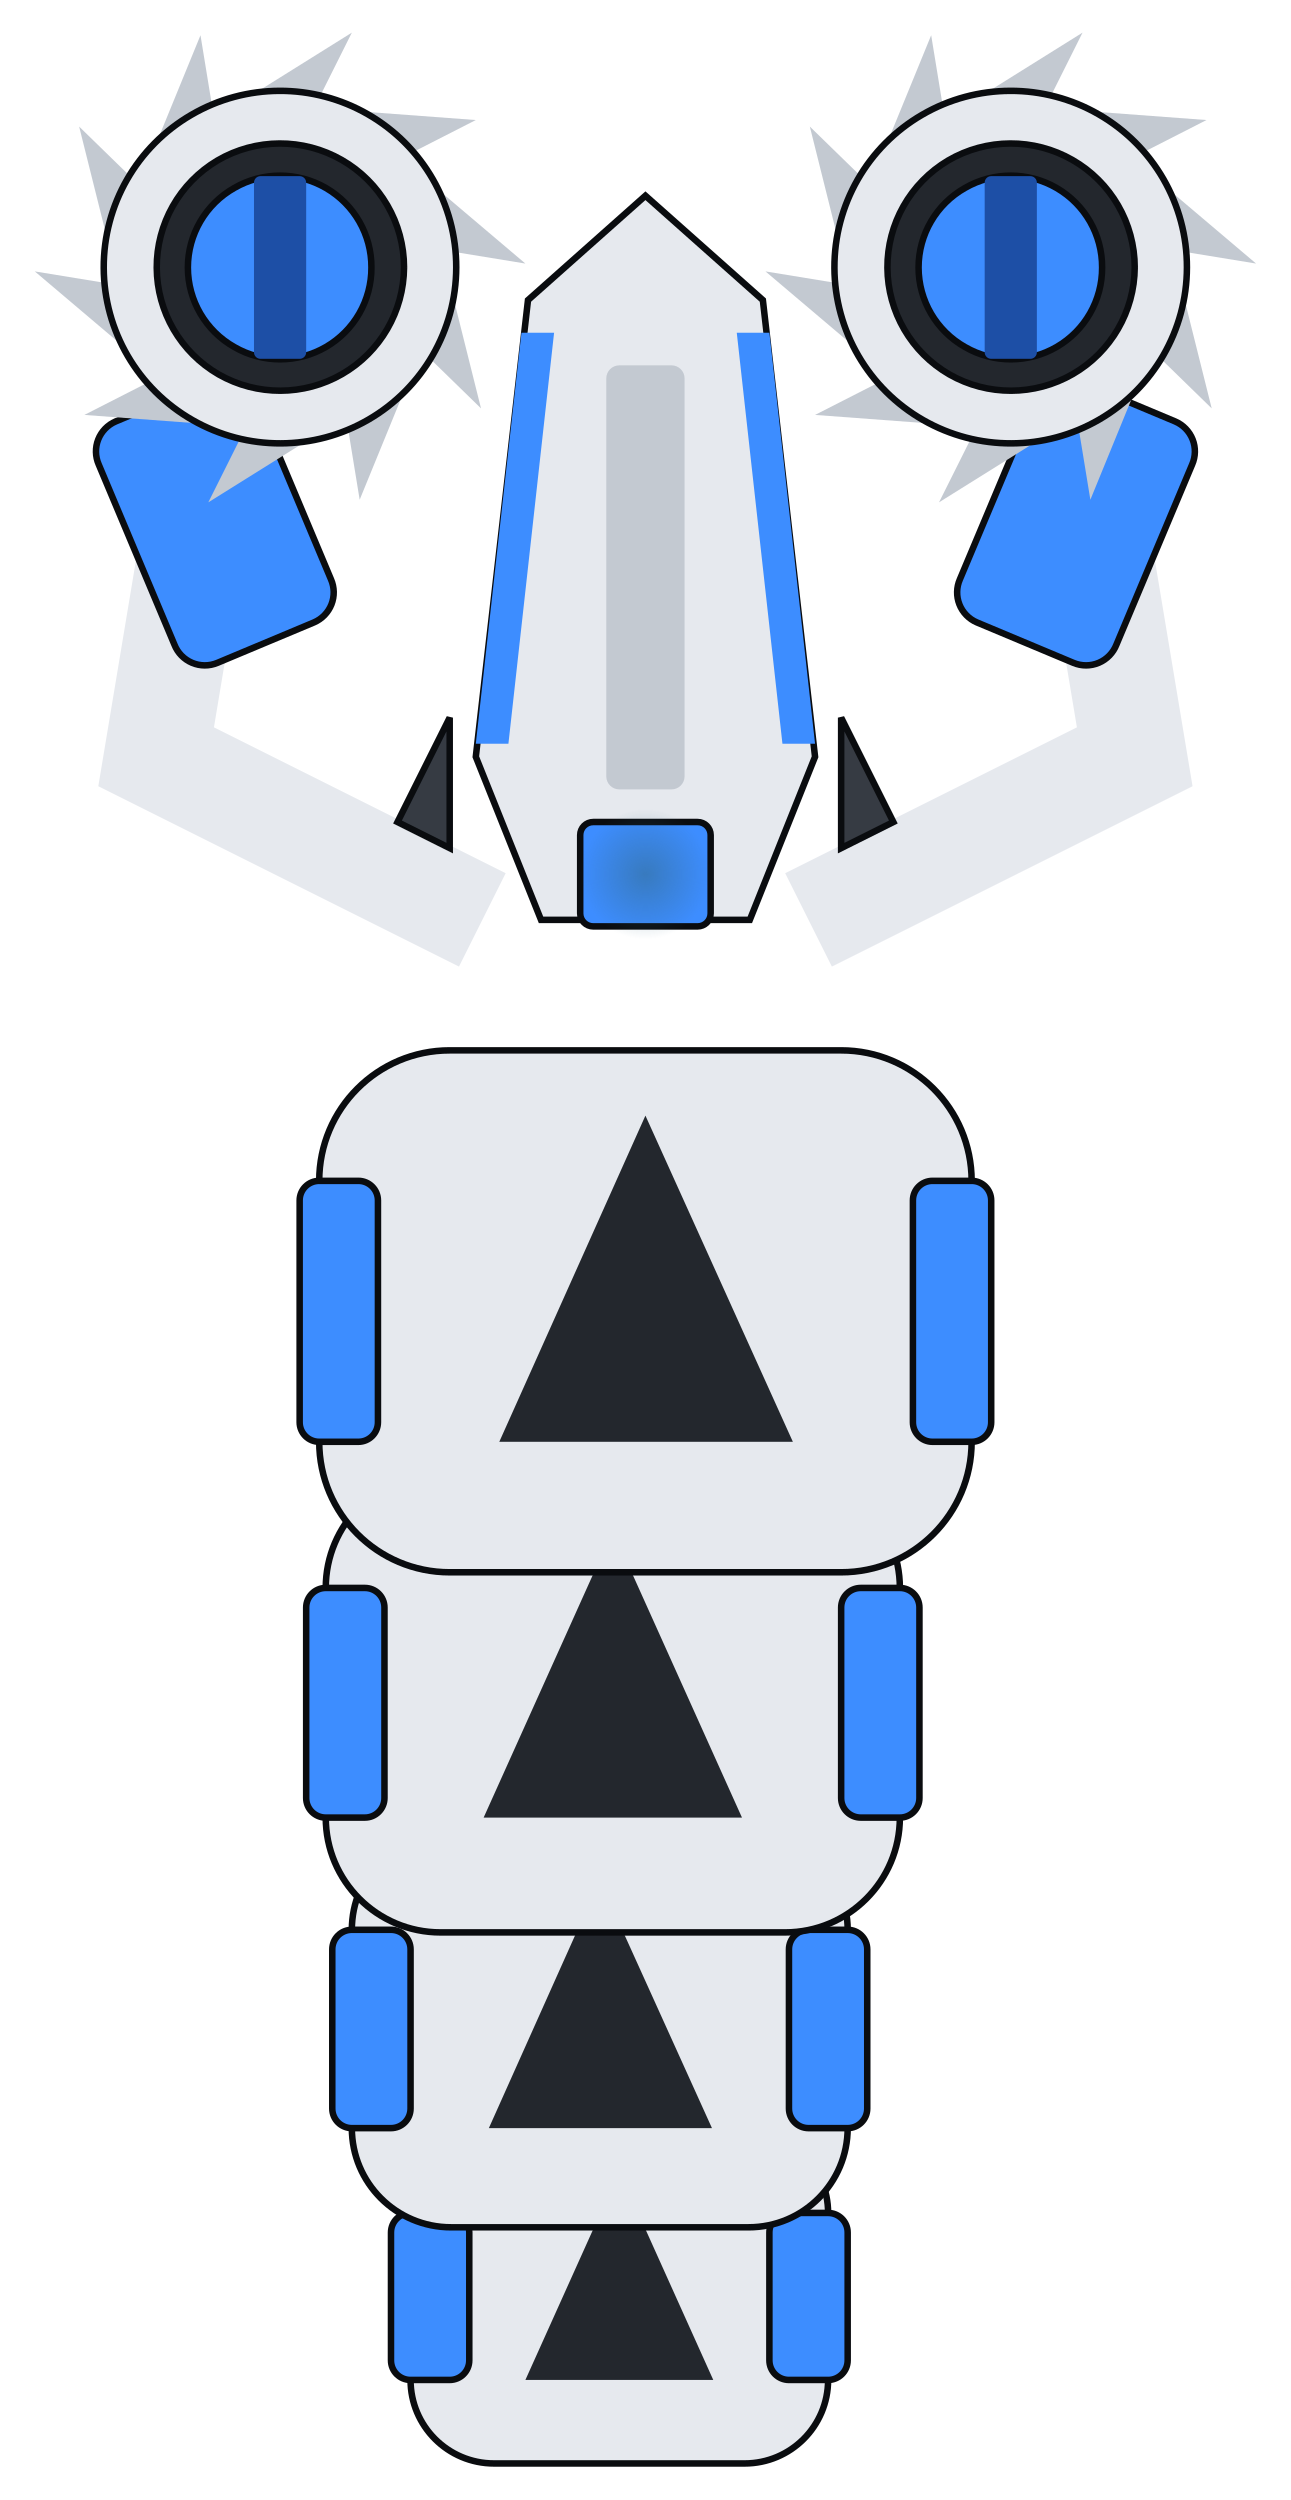
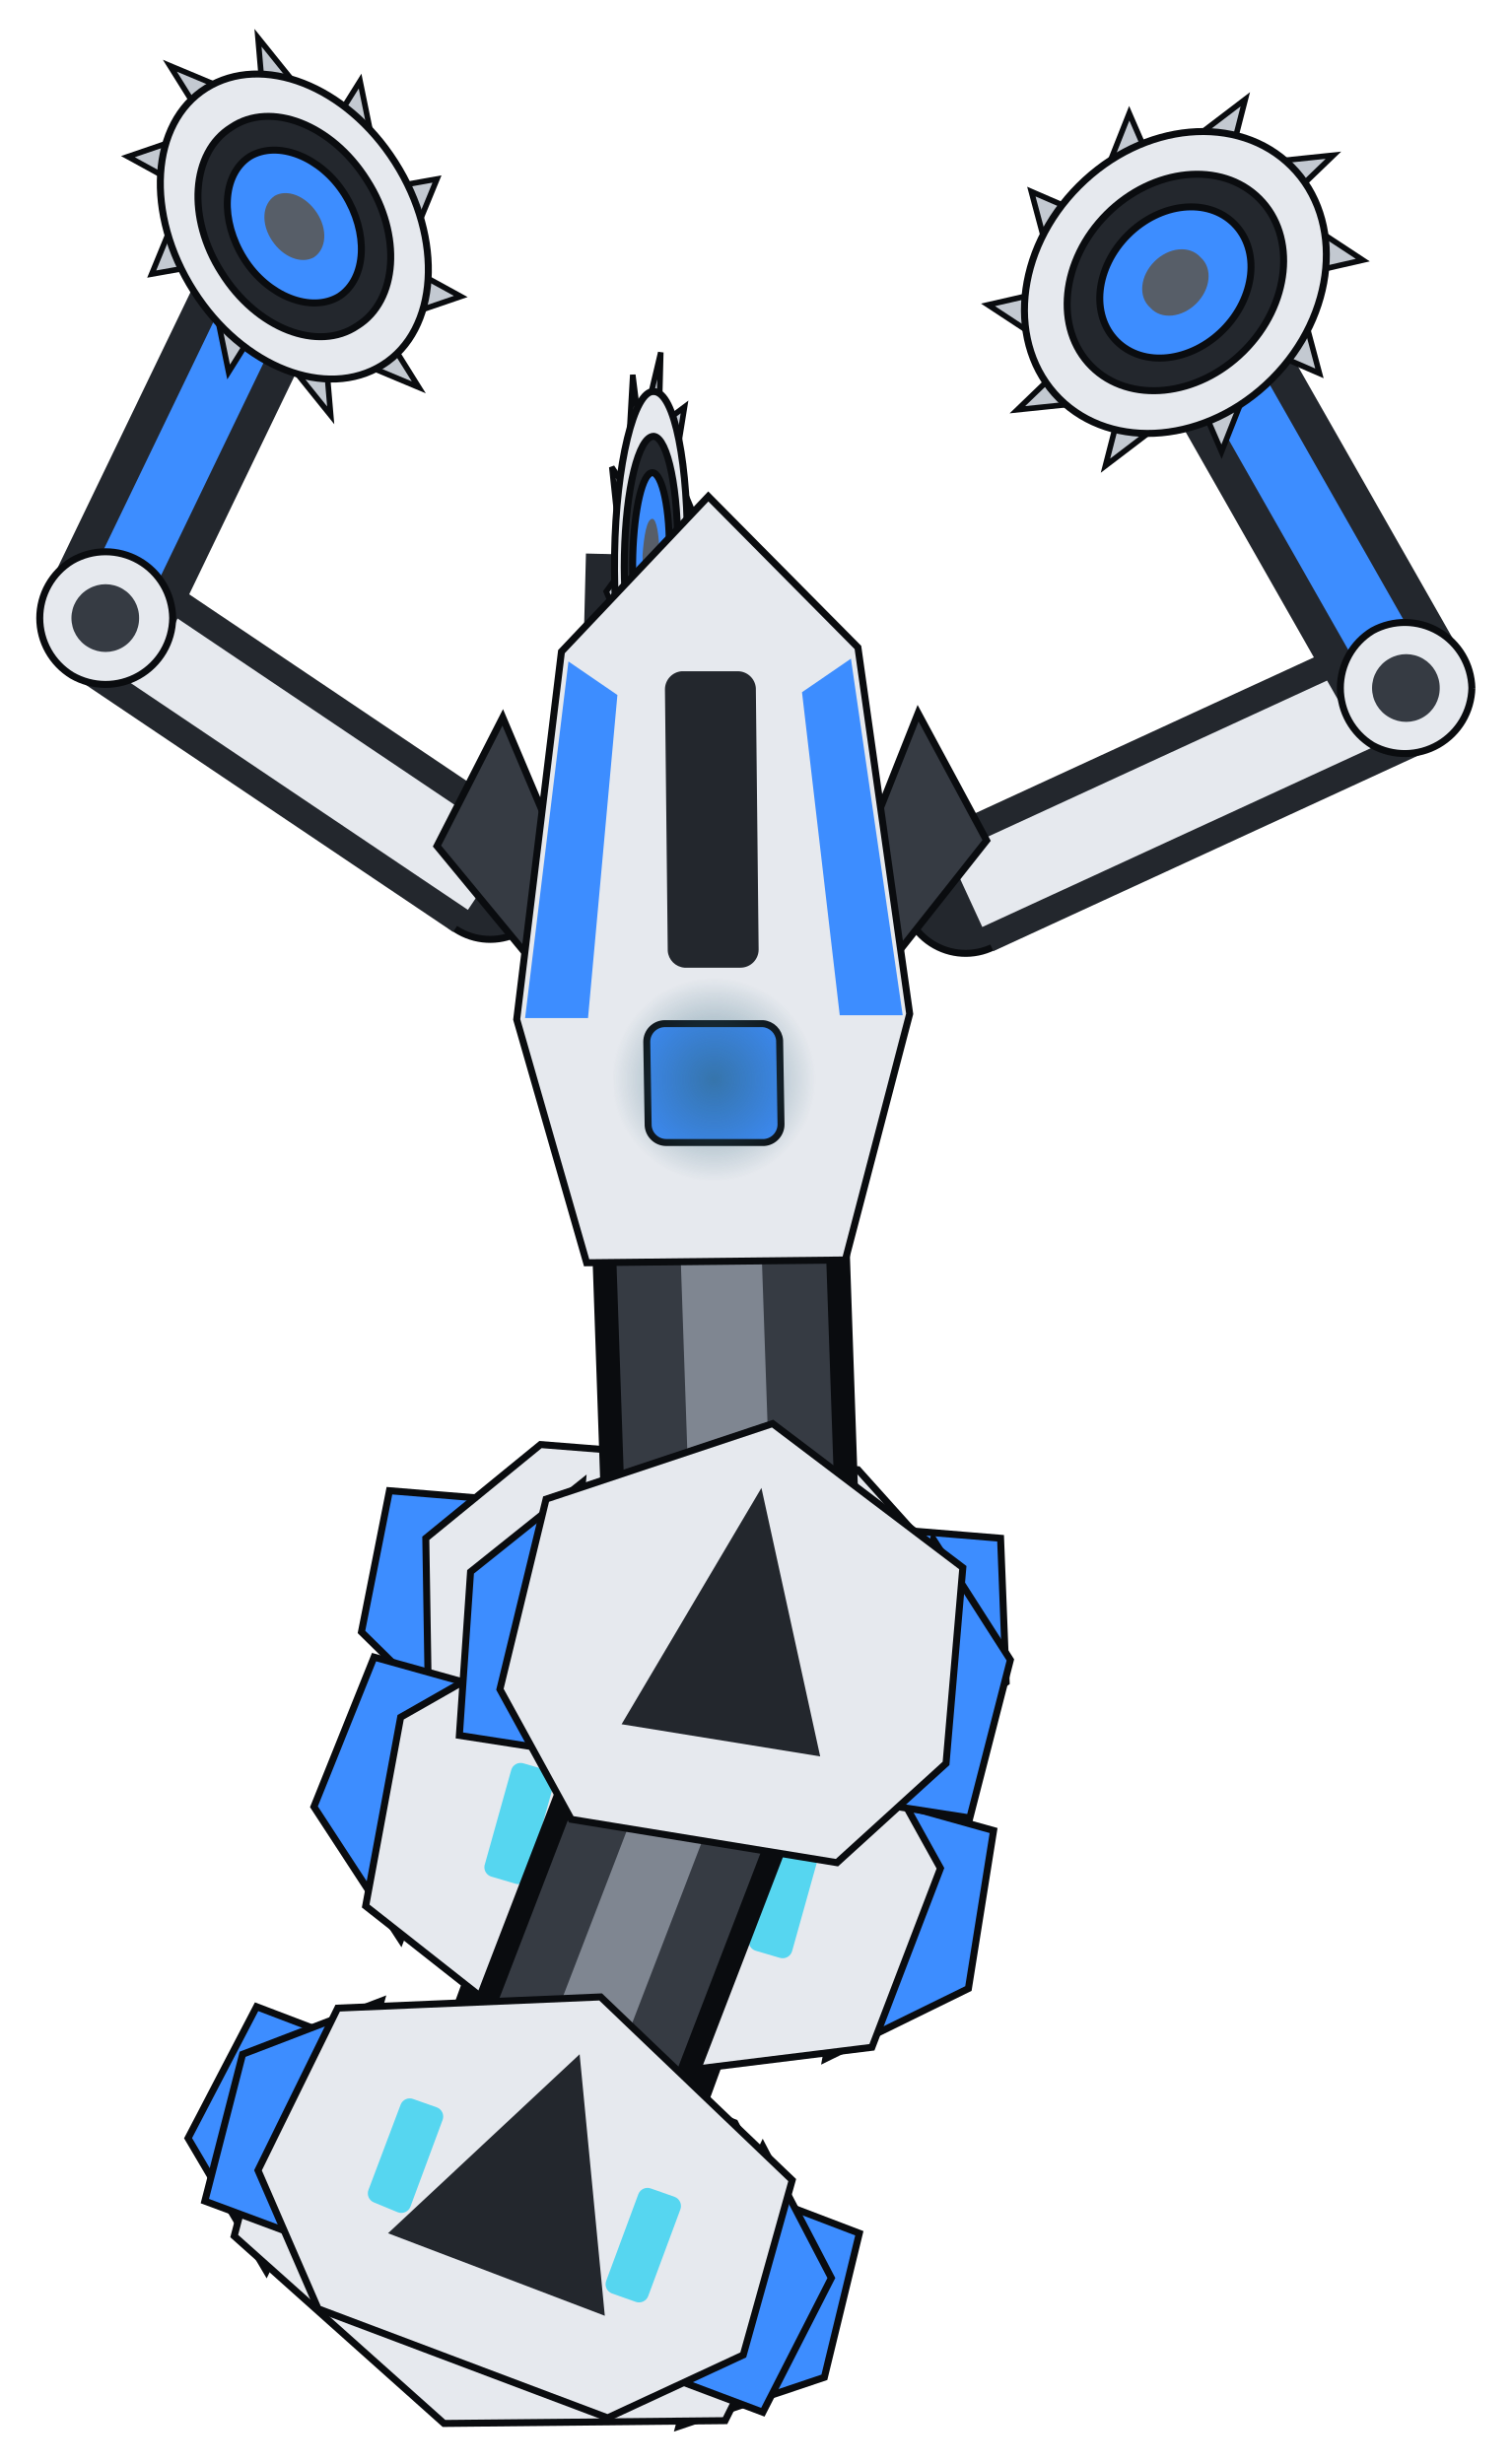
- <svg xmlns="http://www.w3.org/2000/svg" viewBox="-4.93 -7.8 9.86 19.16" width="158" height="306">
+ <svg xmlns="http://www.w3.org/2000/svg" viewBox="-4.95 -9.77 10.8 17.62" width="173" height="282">
  <defs>
-     <radialGradient id="g1" gradientUnits="userSpaceOnUse" cx="0" cy="-1.1" r="0.5" fx="0" fy="-1.1" fr="0">
+     <radialGradient id="g1" gradientUnits="userSpaceOnUse" cx="0.15" cy="-2.05" r="0.73" fx="0.15" fy="-2.05" fr="0">
      <stop offset="0" stop-color="#32677e" />
      <stop offset="1" stop-color="#32677e" stop-opacity="0" />
    </radialGradient>
  </defs>
-   <path d="M-1.16 8.52L0.76 8.52A0.64 0.64 0 0 1 1.4 9.16L1.4 10.44A0.64 0.64 0 0 1 0.76 11.08L-1.16 11.08A0.64 0.64 0 0 1 -1.8 10.44L-1.8 9.16A0.64 0.64 0 0 1 -1.16 8.52Z" fill="#e6e9ee" />
-   <path d="M-1.16 8.52L0.76 8.52A0.64 0.64 0 0 1 1.4 9.16L1.4 10.44A0.64 0.64 0 0 1 0.76 11.08L-1.16 11.08A0.64 0.64 0 0 1 -1.8 10.44L-1.8 9.16A0.64 0.64 0 0 1 -1.16 8.52Z" fill="none" stroke="#0a0c0f" stroke-width="0.05" />
-   <path d="M-1.8 9.16L-1.5 9.16A0.15 0.15 0 0 1 -1.35 9.31L-1.35 10.29A0.15 0.15 0 0 1 -1.5 10.44L-1.8 10.44A0.15 0.15 0 0 1 -1.95 10.29L-1.95 9.31A0.15 0.15 0 0 1 -1.8 9.16Z" fill="#3d8dff" />
-   <path d="M-1.8 9.16L-1.5 9.16A0.15 0.15 0 0 1 -1.35 9.31L-1.35 10.29A0.15 0.15 0 0 1 -1.5 10.44L-1.8 10.44A0.15 0.15 0 0 1 -1.95 10.29L-1.95 9.31A0.15 0.15 0 0 1 -1.8 9.16Z" fill="none" stroke="#0a0c0f" stroke-width="0.05" />
-   <path d="M1.1 9.16L1.4 9.16A0.15 0.15 0 0 1 1.55 9.31L1.55 10.29A0.15 0.15 0 0 1 1.4 10.44L1.1 10.44A0.15 0.15 0 0 1 0.95 10.29L0.95 9.31A0.15 0.15 0 0 1 1.1 9.16Z" fill="#3d8dff" />
-   <path d="M1.1 9.16L1.4 9.16A0.15 0.15 0 0 1 1.55 9.31L1.55 10.29A0.15 0.15 0 0 1 1.4 10.44L1.1 10.44A0.15 0.15 0 0 1 0.95 10.29L0.95 9.31A0.15 0.15 0 0 1 1.1 9.16Z" fill="none" stroke="#0a0c0f" stroke-width="0.05" />
-   <path d="M-0.2 8.84L0.52 10.44L-0.92 10.44Z" fill="#23272d" />
-   <path d="M-1.49 6.23L0.79 6.23A0.76 0.76 0 0 1 1.55 6.99L1.55 8.51A0.76 0.76 0 0 1 0.79 9.27L-1.49 9.27A0.76 0.76 0 0 1 -2.25 8.51L-2.25 6.99A0.76 0.76 0 0 1 -1.49 6.23Z" fill="#e6e9ee" />
-   <path d="M-1.49 6.23L0.79 6.23A0.76 0.76 0 0 1 1.55 6.99L1.55 8.51A0.76 0.76 0 0 1 0.79 9.27L-1.49 9.27A0.76 0.76 0 0 1 -2.25 8.51L-2.25 6.99A0.76 0.76 0 0 1 -1.49 6.23Z" fill="none" stroke="#0a0c0f" stroke-width="0.05" />
-   <path d="M-2.25 6.99L-1.95 6.99A0.15 0.15 0 0 1 -1.8 7.14L-1.8 8.36A0.15 0.15 0 0 1 -1.95 8.51L-2.25 8.51A0.15 0.15 0 0 1 -2.4 8.36L-2.4 7.14A0.15 0.15 0 0 1 -2.25 6.99Z" fill="#3d8dff" />
-   <path d="M-2.25 6.99L-1.95 6.99A0.15 0.15 0 0 1 -1.8 7.14L-1.8 8.36A0.15 0.15 0 0 1 -1.95 8.51L-2.25 8.51A0.15 0.15 0 0 1 -2.4 8.36L-2.4 7.14A0.15 0.15 0 0 1 -2.25 6.99Z" fill="none" stroke="#0a0c0f" stroke-width="0.05" />
-   <path d="M1.25 6.99L1.55 6.99A0.15 0.15 0 0 1 1.7 7.14L1.7 8.36A0.15 0.15 0 0 1 1.55 8.51L1.25 8.51A0.15 0.15 0 0 1 1.1 8.36L1.1 7.14A0.15 0.15 0 0 1 1.25 6.99Z" fill="#3d8dff" />
-   <path d="M1.25 6.99L1.55 6.99A0.15 0.15 0 0 1 1.7 7.14L1.7 8.36A0.15 0.15 0 0 1 1.55 8.51L1.25 8.51A0.15 0.15 0 0 1 1.1 8.36L1.1 7.14A0.15 0.15 0 0 1 1.25 6.99Z" fill="none" stroke="#0a0c0f" stroke-width="0.05" />
-   <path d="M-0.35 6.61L0.51 8.51L-1.2 8.51Z" fill="#23272d" />
-   <path d="M-1.57 3.49L1.07 3.49A0.88 0.88 0 0 1 1.95 4.37L1.95 6.13A0.88 0.88 0 0 1 1.07 7.01L-1.57 7.01A0.88 0.88 0 0 1 -2.45 6.13L-2.45 4.37A0.88 0.88 0 0 1 -1.57 3.49Z" fill="#e6e9ee" />
-   <path d="M-1.57 3.49L1.07 3.49A0.88 0.88 0 0 1 1.95 4.37L1.95 6.13A0.88 0.88 0 0 1 1.07 7.01L-1.57 7.01A0.88 0.88 0 0 1 -2.45 6.13L-2.45 4.37A0.88 0.88 0 0 1 -1.57 3.49Z" fill="none" stroke="#0a0c0f" stroke-width="0.05" />
-   <path d="M-2.45 4.37L-2.15 4.37A0.15 0.15 0 0 1 -2 4.52L-2 5.98A0.15 0.15 0 0 1 -2.15 6.13L-2.45 6.13A0.15 0.15 0 0 1 -2.6 5.98L-2.6 4.52A0.15 0.15 0 0 1 -2.45 4.37Z" fill="#3d8dff" />
-   <path d="M-2.45 4.37L-2.15 4.37A0.15 0.15 0 0 1 -2 4.52L-2 5.98A0.15 0.15 0 0 1 -2.15 6.13L-2.45 6.13A0.15 0.15 0 0 1 -2.6 5.98L-2.6 4.52A0.15 0.15 0 0 1 -2.45 4.37Z" fill="none" stroke="#0a0c0f" stroke-width="0.05" />
-   <path d="M1.65 4.37L1.95 4.37A0.15 0.15 0 0 1 2.1 4.52L2.1 5.98A0.15 0.15 0 0 1 1.95 6.13L1.65 6.13A0.15 0.15 0 0 1 1.5 5.98L1.5 4.52A0.15 0.15 0 0 1 1.65 4.37Z" fill="#3d8dff" />
-   <path d="M1.65 4.37L1.95 4.37A0.15 0.15 0 0 1 2.1 4.52L2.1 5.98A0.15 0.15 0 0 1 1.95 6.13L1.65 6.13A0.15 0.15 0 0 1 1.5 5.98L1.5 4.52A0.15 0.15 0 0 1 1.65 4.37Z" fill="none" stroke="#0a0c0f" stroke-width="0.05" />
-   <path d="M-0.25 3.93L0.74 6.13L-1.24 6.13Z" fill="#23272d" />
-   <path d="M-1.5 0.25L1.5 0.25A1 1 0 0 1 2.5 1.25L2.5 3.25A1 1 0 0 1 1.5 4.25L-1.5 4.25A1 1 0 0 1 -2.5 3.25L-2.5 1.25A1 1 0 0 1 -1.5 0.25Z" fill="#e6e9ee" />
-   <path d="M-1.5 0.25L1.5 0.25A1 1 0 0 1 2.5 1.25L2.5 3.25A1 1 0 0 1 1.5 4.25L-1.5 4.25A1 1 0 0 1 -2.5 3.25L-2.5 1.25A1 1 0 0 1 -1.5 0.25Z" fill="none" stroke="#0a0c0f" stroke-width="0.05" />
-   <path d="M-2.5 1.25L-2.2 1.25A0.15 0.15 0 0 1 -2.05 1.4L-2.05 3.1A0.15 0.15 0 0 1 -2.2 3.25L-2.5 3.25A0.15 0.15 0 0 1 -2.65 3.1L-2.65 1.4A0.15 0.15 0 0 1 -2.5 1.25Z" fill="#3d8dff" />
-   <path d="M-2.5 1.25L-2.2 1.25A0.15 0.15 0 0 1 -2.05 1.4L-2.05 3.1A0.15 0.15 0 0 1 -2.2 3.25L-2.5 3.25A0.15 0.15 0 0 1 -2.65 3.1L-2.65 1.4A0.15 0.15 0 0 1 -2.5 1.25Z" fill="none" stroke="#0a0c0f" stroke-width="0.05" />
-   <path d="M2.2 1.25L2.5 1.25A0.15 0.15 0 0 1 2.65 1.4L2.65 3.1A0.15 0.15 0 0 1 2.5 3.25L2.2 3.25A0.15 0.15 0 0 1 2.05 3.1L2.05 1.4A0.15 0.15 0 0 1 2.2 1.25Z" fill="#3d8dff" />
-   <path d="M2.2 1.25L2.5 1.25A0.15 0.15 0 0 1 2.65 1.4L2.65 3.1A0.15 0.15 0 0 1 2.5 3.25L2.2 3.25A0.15 0.15 0 0 1 2.05 3.1L2.05 1.4A0.15 0.15 0 0 1 2.2 1.25Z" fill="none" stroke="#0a0c0f" stroke-width="0.05" />
-   <path d="M0 0.75L1.13 3.25L-1.12 3.25Z" fill="#23272d" />
-   <path d="M-1.25 -0.75L-3.75 -2L-3.5 -3.5" fill="none" stroke="#e6e9ee" stroke-width="0.8" />
-   <path d="M-4.06 -4.57L-3.32 -4.88A0.25 0.25 0 0 1 -2.99 -4.74L-2.41 -3.36A0.25 0.25 0 0 1 -2.54 -3.03L-3.28 -2.72A0.25 0.25 0 0 1 -3.61 -2.86L-4.19 -4.24A0.25 0.25 0 0 1 -4.06 -4.57Z" fill="#3d8dff" />
-   <path d="M-4.06 -4.57L-3.32 -4.88A0.25 0.25 0 0 1 -2.99 -4.74L-2.41 -3.36A0.25 0.25 0 0 1 -2.54 -3.03L-3.28 -2.72A0.25 0.25 0 0 1 -3.61 -2.86L-4.19 -4.24A0.25 0.25 0 0 1 -4.06 -4.57Z" fill="none" stroke="#0a0c0f" stroke-width="0.05" />
-   <path d="M-3.05 -7.05L-2.5 -7.05L-2.25 -7.55Z" fill="#c3c9d1" />
-   <path d="M-2.24 -6.95L-1.79 -6.63L-1.3 -6.88Z" fill="#c3c9d1" />
-   <path d="M-1.64 -6.39L-1.47 -5.87L-0.92 -5.78Z" fill="#c3c9d1" />
-   <path d="M-1.49 -5.59L-1.66 -5.06L-1.26 -4.67Z" fill="#c3c9d1" />
-   <path d="M-1.83 -4.85L-2.28 -4.52L-2.19 -3.97Z" fill="#c3c9d1" />
-   <path d="M-2.55 -4.45L-3.1 -4.45L-3.35 -3.95Z" fill="#c3c9d1" />
-   <path d="M-3.36 -4.55L-3.81 -4.87L-4.3 -4.62Z" fill="#c3c9d1" />
-   <path d="M-3.96 -5.11L-4.13 -5.63L-4.68 -5.72Z" fill="#c3c9d1" />
-   <path d="M-4.11 -5.91L-3.94 -6.44L-4.34 -6.83Z" fill="#c3c9d1" />
-   <path d="M-3.77 -6.65L-3.32 -6.98L-3.41 -7.53Z" fill="#c3c9d1" />
-   <path d="M-1.45 -5.75A1.35 1.35 0 0 1 -3.47 -4.58A1.35 1.35 0 0 1 -3.48 -6.92A1.35 1.35 0 0 1 -1.45 -5.75" fill="#e6e9ee" />
-   <path d="M-1.45 -5.75A1.35 1.35 0 0 1 -3.47 -4.58A1.35 1.35 0 0 1 -3.48 -6.92A1.35 1.35 0 0 1 -1.45 -5.75" fill="none" stroke="#0a0c0f" stroke-width="0.05" />
-   <path d="M-1.85 -5.75A0.95 0.95 0 0 1 -3.27 -4.93A0.95 0.95 0 0 1 -3.28 -6.57A0.95 0.95 0 0 1 -1.85 -5.75" fill="#23272d" />
-   <path d="M-1.85 -5.75A0.95 0.95 0 0 1 -3.27 -4.93A0.95 0.95 0 0 1 -3.28 -6.57A0.95 0.95 0 0 1 -1.85 -5.75" fill="none" stroke="#0a0c0f" stroke-width="0.05" />
-   <path d="M-2.1 -5.75A0.7 0.7 0 0 1 -3.15 -5.14A0.7 0.7 0 0 1 -3.15 -6.36A0.7 0.7 0 0 1 -2.1 -5.75" fill="#3d8dff" />
-   <path d="M-2.1 -5.75A0.7 0.7 0 0 1 -3.15 -5.14A0.7 0.7 0 0 1 -3.15 -6.36A0.7 0.7 0 0 1 -2.1 -5.75" fill="none" stroke="#0a0c0f" stroke-width="0.05" />
-   <path d="M-2.95 -6.45L-2.65 -6.45A0.05 0.05 0 0 1 -2.6 -6.4L-2.6 -5.1A0.05 0.05 0 0 1 -2.65 -5.05L-2.95 -5.05A0.05 0.05 0 0 1 -3 -5.1L-3 -6.4A0.05 0.05 0 0 1 -2.95 -6.45Z" fill="#1d4fa6" />
-   <path d="M1.25 -0.75L3.75 -2L3.5 -3.5" fill="none" stroke="#e6e9ee" stroke-width="0.8" />
-   <path d="M3.32 -4.88L4.06 -4.57A0.25 0.25 0 0 1 4.19 -4.24L3.61 -2.86A0.25 0.25 0 0 1 3.28 -2.72L2.54 -3.03A0.25 0.25 0 0 1 2.41 -3.36L2.99 -4.74A0.25 0.25 0 0 1 3.32 -4.88Z" fill="#3d8dff" />
-   <path d="M3.32 -4.88L4.06 -4.57A0.25 0.25 0 0 1 4.19 -4.24L3.61 -2.86A0.25 0.25 0 0 1 3.28 -2.72L2.54 -3.03A0.25 0.25 0 0 1 2.41 -3.36L2.99 -4.74A0.25 0.25 0 0 1 3.32 -4.88Z" fill="none" stroke="#0a0c0f" stroke-width="0.05" />
-   <path d="M2.55 -7.05L3.1 -7.05L3.35 -7.55Z" fill="#c3c9d1" />
-   <path d="M3.36 -6.95L3.81 -6.63L4.3 -6.88Z" fill="#c3c9d1" />
-   <path d="M3.96 -6.39L4.13 -5.87L4.68 -5.78Z" fill="#c3c9d1" />
-   <path d="M4.11 -5.59L3.94 -5.06L4.34 -4.67Z" fill="#c3c9d1" />
-   <path d="M3.77 -4.85L3.32 -4.52L3.41 -3.97Z" fill="#c3c9d1" />
-   <path d="M3.05 -4.45L2.5 -4.45L2.25 -3.95Z" fill="#c3c9d1" />
-   <path d="M2.24 -4.55L1.79 -4.87L1.3 -4.62Z" fill="#c3c9d1" />
-   <path d="M1.64 -5.11L1.47 -5.63L0.92 -5.72Z" fill="#c3c9d1" />
-   <path d="M1.49 -5.91L1.66 -6.44L1.26 -6.83Z" fill="#c3c9d1" />
-   <path d="M1.83 -6.65L2.28 -6.98L2.19 -7.53Z" fill="#c3c9d1" />
-   <path d="M4.15 -5.75A1.35 1.35 0 0 1 2.13 -4.58A1.35 1.35 0 0 1 2.12 -6.92A1.35 1.35 0 0 1 4.15 -5.75" fill="#e6e9ee" />
-   <path d="M4.15 -5.75A1.35 1.35 0 0 1 2.13 -4.58A1.35 1.35 0 0 1 2.12 -6.92A1.35 1.35 0 0 1 4.15 -5.75" fill="none" stroke="#0a0c0f" stroke-width="0.05" />
-   <path d="M3.75 -5.75A0.95 0.95 0 0 1 2.33 -4.93A0.95 0.95 0 0 1 2.32 -6.57A0.95 0.95 0 0 1 3.75 -5.75" fill="#23272d" />
-   <path d="M3.75 -5.75A0.95 0.95 0 0 1 2.33 -4.93A0.95 0.95 0 0 1 2.32 -6.57A0.95 0.95 0 0 1 3.75 -5.75" fill="none" stroke="#0a0c0f" stroke-width="0.05" />
-   <path d="M3.5 -5.75A0.7 0.7 0 0 1 2.45 -5.14A0.7 0.7 0 0 1 2.45 -6.36A0.7 0.7 0 0 1 3.5 -5.75" fill="#3d8dff" />
-   <path d="M3.5 -5.75A0.7 0.7 0 0 1 2.45 -5.14A0.7 0.7 0 0 1 2.45 -6.36A0.7 0.7 0 0 1 3.5 -5.75" fill="none" stroke="#0a0c0f" stroke-width="0.05" />
-   <path d="M2.65 -6.45L2.95 -6.45A0.05 0.05 0 0 1 3 -6.4L3 -5.1A0.05 0.05 0 0 1 2.95 -5.05L2.65 -5.05A0.05 0.05 0 0 1 2.6 -5.1L2.6 -6.4A0.05 0.05 0 0 1 2.65 -6.45Z" fill="#1d4fa6" />
-   <path d="M0 -6.3L0.9 -5.5L1.3 -2L0.8 -0.75L-0.8 -0.75L-1.3 -2L-0.9 -5.5Z" fill="#e6e9ee" />
-   <path d="M0 -6.3L0.9 -5.5L1.3 -2L0.8 -0.75L-0.8 -0.75L-1.3 -2L-0.9 -5.5Z" fill="none" stroke="#0a0c0f" stroke-width="0.05" />
-   <path d="M-0.95 -5.25L-1.3 -2.1L-1.05 -2.1L-0.7 -5.25Z" fill="#3d8dff" />
-   <path d="M-1.5 -2.3L-1.9 -1.5L-1.5 -1.3Z" fill="#363b43" />
-   <path d="M-1.5 -2.3L-1.9 -1.5L-1.5 -1.3Z" fill="none" stroke="#0a0c0f" stroke-width="0.05" />
-   <path d="M0.95 -5.25L1.3 -2.1L1.05 -2.1L0.7 -5.25Z" fill="#3d8dff" />
-   <path d="M1.5 -2.3L1.9 -1.5L1.5 -1.3Z" fill="#363b43" />
-   <path d="M1.5 -2.3L1.9 -1.5L1.5 -1.3Z" fill="none" stroke="#0a0c0f" stroke-width="0.05" />
-   <path d="M-0.2 -5L0.2 -5A0.1 0.1 0 0 1 0.3 -4.9L0.3 -1.85A0.1 0.1 0 0 1 0.2 -1.75L-0.2 -1.75A0.1 0.1 0 0 1 -0.3 -1.85L-0.3 -4.9A0.1 0.1 0 0 1 -0.2 -5Z" fill="#c3c9d1" />
-   <path d="M-0.4 -1.5L0.4 -1.5A0.1 0.1 0 0 1 0.5 -1.4L0.5 -0.8A0.1 0.1 0 0 1 0.4 -0.7L-0.4 -0.7A0.1 0.1 0 0 1 -0.5 -0.8L-0.5 -1.4A0.1 0.1 0 0 1 -0.4 -1.5Z" fill="#3d8dff" />
-   <path d="M-0.4 -1.5L0.4 -1.5A0.1 0.1 0 0 1 0.5 -1.4L0.5 -0.8A0.1 0.1 0 0 1 0.4 -0.7L-0.4 -0.7A0.1 0.1 0 0 1 -0.5 -0.8L-0.5 -1.4A0.1 0.1 0 0 1 -0.4 -1.5Z" fill="none" stroke="#0a0c0f" stroke-width="0.05" />
-   <path d="M-0.5 -1.6L0.5 -1.6L0.5 -0.6L-0.5 -0.6Z" fill="url(#g1)" opacity="0.5" style="mix-blend-mode:plus-lighter" />
+   <path d="M-0.05 1.85L-0.3 3.55" fill="none" stroke="#0a0c0f" stroke-width="1.9" />
+   <path d="M-0.05 1.85L-0.3 3.55" fill="none" stroke="#363b43" stroke-width="1.55" />
+   <path d="M-0.05 1.85L-0.3 3.55" fill="none" stroke="#7f8691" stroke-width="0.6" />
+   <path d="M1.38 2.87L2.24 2.26L2.2 1.23L1.35 1.16Z" fill="#3d8dff" />
+   <path d="M1.38 2.87L2.24 2.26L2.2 1.23L1.35 1.16Z" fill="none" stroke="#0a0c0f" stroke-width="0.05" />
+   <path d="M-1.62 2.64L-2.37 1.9L-2.17 0.89L-1.32 0.96Z" fill="#3d8dff" />
+   <path d="M-1.62 2.64L-2.37 1.9L-2.17 0.89L-1.32 0.96Z" fill="none" stroke="#0a0c0f" stroke-width="0.05" />
+   <path d="M-0.16 3.31L-1.89 2.47L-1.91 1.23L-1.09 0.56L1.18 0.74L1.89 1.53L1.67 2.75Z" fill="#e6e9ee" />
+   <path d="M-0.16 3.31L-1.89 2.47L-1.91 1.23L-1.09 0.56L1.18 0.74L1.89 1.53L1.67 2.75Z" fill="none" stroke="#0a0c0f" stroke-width="0.05" />
+   <path d="M-0.13 2.9L-0.86 1.23L0.84 1.36Z" fill="#23272d" />
+   <path d="M-0.3 3.55L-1.25 6.15" fill="none" stroke="#0a0c0f" stroke-width="1.95" />
+   <path d="M-0.3 3.55L-1.25 6.15" fill="none" stroke="#363b43" stroke-width="1.59" />
+   <path d="M-0.3 3.55L-1.25 6.15" fill="none" stroke="#7f8691" stroke-width="0.61" />
+   <path d="M0.95 4.95L1.97 4.45L2.15 3.32L1.29 3.08Z" fill="#3d8dff" />
+   <path d="M0.95 4.95L1.97 4.45L2.15 3.32L1.29 3.08Z" fill="none" stroke="#0a0c0f" stroke-width="0.05" />
+   <path d="M-2.09 4.1L-2.71 3.15L-2.28 2.08L-1.42 2.32Z" fill="#3d8dff" />
+   <path d="M-2.09 4.1L-2.71 3.15L-2.28 2.08L-1.42 2.32Z" fill="none" stroke="#0a0c0f" stroke-width="0.05" />
+   <path d="M-0.74 5.12L-2.34 3.86L-2.09 2.51L-1.09 1.94L1.21 2.58L1.77 3.59L1.28 4.87Z" fill="#e6e9ee" />
+   <path d="M-0.74 5.12L-2.34 3.86L-2.09 2.51L-1.09 1.94L1.21 2.58L1.77 3.59L1.28 4.87Z" fill="none" stroke="#0a0c0f" stroke-width="0.05" />
+   <path d="M-0.62 4.68L-1 2.71L0.73 3.19Z" fill="#23272d" />
+   <path d="M0.62 4.23L0.45 4.18A0.07 0.07 0 0 1 0.4 4.1L0.59 3.41A0.07 0.07 0 0 1 0.68 3.37L0.85 3.41A0.07 0.07 0 0 1 0.9 3.5L0.71 4.18A0.07 0.07 0 0 1 0.62 4.23Z" fill="#56d6f0" />
+   <path d="M-1.27 3.7L-1.44 3.65A0.07 0.07 0 0 1 -1.49 3.57L-1.3 2.89A0.07 0.07 0 0 1 -1.21 2.84L-1.04 2.89A0.07 0.07 0 0 1 -0.99 2.97L-1.18 3.65A0.07 0.07 0 0 1 -1.27 3.7Z" fill="#56d6f0" />
+   <path d="M-1.25 6.15L-1.2 5.95" fill="none" stroke="#0a0c0f" stroke-width="1.88" />
+   <path d="M-1.25 6.15L-1.2 5.95" fill="none" stroke="#363b43" stroke-width="1.53" />
+   <path d="M-1.25 6.15L-1.2 5.95" fill="none" stroke="#7f8691" stroke-width="0.59" />
+   <path d="M-0.1 7.58L0.94 7.23L1.19 6.2L0.35 5.88Z" fill="#3d8dff" />
+   <path d="M-0.1 7.58L0.94 7.23L1.19 6.2L0.35 5.88Z" fill="none" stroke="#0a0c0f" stroke-width="0.05" />
+   <path d="M-3.05 6.47L-3.61 5.52L-3.12 4.58L-2.28 4.9Z" fill="#3d8dff" />
+   <path d="M-3.05 6.47L-3.61 5.52L-3.12 4.58L-2.28 4.9Z" fill="none" stroke="#0a0c0f" stroke-width="0.05" />
+   <path d="M-1.78 7.56L-3.28 6.22L-2.96 5L-1.93 4.58L0.3 5.41L0.8 6.4L0.23 7.54Z" fill="#e6e9ee" />
+   <path d="M-1.78 7.56L-3.28 6.22L-2.96 5L-1.93 4.58L0.3 5.41L0.8 6.4L0.23 7.54Z" fill="none" stroke="#0a0c0f" stroke-width="0.05" />
+   <path d="M-1.63 7.16L-1.89 5.3L-0.21 5.93Z" fill="#23272d" />
+   <path d="M-0.38 6.88L-0.55 6.81A0.07 0.07 0 0 1 -0.59 6.72L-0.36 6.12A0.07 0.07 0 0 1 -0.27 6.08L-0.1 6.15A0.07 0.07 0 0 1 -0.06 6.24L-0.29 6.84A0.07 0.07 0 0 1 -0.38 6.88Z" fill="#56d6f0" />
+   <path d="M-2.22 6.19L-2.38 6.13A0.07 0.07 0 0 1 -2.43 6.04L-2.2 5.43A0.07 0.07 0 0 1 -2.11 5.39L-1.94 5.46A0.07 0.07 0 0 1 -1.9 5.55L-2.13 6.15A0.07 0.07 0 0 1 -2.22 6.19Z" fill="#56d6f0" />
+   <path d="M0.4 -2.2A0.45 0.45 0 0 1 -0.27 -1.81A0.45 0.45 0 0 1 -0.28 -2.59A0.45 0.45 0 0 1 0.4 -2.2" fill="#23272d" />
+   <path d="M0.4 -2.2A0.45 0.45 0 0 1 -0.27 -1.81A0.45 0.45 0 0 1 -0.28 -2.59A0.45 0.45 0 0 1 0.4 -2.2" fill="none" stroke="#0a0c0f" stroke-width="0.05" />
+   <path d="M-0.05 -2.2L-0.4 -1.85" fill="none" stroke="#23272d" stroke-width="0.95" />
+   <path d="M-0.05 -2.2L-0.4 -1.85" fill="none" stroke="#e6e9ee" stroke-width="0.57" />
+   <path d="M-0.4 -1.85L-0.3 -5.8" fill="none" stroke="#23272d" stroke-width="0.93" />
+   <path d="M-0.4 -1.85L-0.3 -5.8" fill="none" stroke="#3d8dff" stroke-width="0.45" />
+   <path d="M0.07 -1.85A0.48 0.48 0 0 1 -0.64 -1.44A0.48 0.48 0 0 1 -0.64 -2.26A0.48 0.48 0 0 1 0.07 -1.85" fill="#e6e9ee" />
+   <path d="M0.07 -1.85A0.48 0.48 0 0 1 -0.64 -1.44A0.48 0.48 0 0 1 -0.64 -2.26A0.48 0.48 0 0 1 0.07 -1.85" fill="none" stroke="#0a0c0f" stroke-width="0.05" />
+   <path d="M-0.16 -1.85A0.24 0.24 0 0 1 -0.52 -1.64A0.24 0.24 0 0 1 -0.52 -2.06A0.24 0.24 0 0 1 -0.16 -1.85" fill="#363b43" />
+   <path d="M-0.28 -4.73L-0.36 -4.74L-0.37 -4.35Z" fill="#c3c9d1" />
+   <path d="M-0.28 -4.73L-0.36 -4.74L-0.37 -4.35Z" fill="none" stroke="#0a0c0f" stroke-width="0.04" />
+   <path d="M-0.42 -4.83L-0.49 -5.05L-0.54 -4.74Z" fill="#c3c9d1" />
+   <path d="M-0.42 -4.83L-0.49 -5.05L-0.54 -4.74Z" fill="none" stroke="#0a0c0f" stroke-width="0.04" />
+   <path d="M-0.52 -5.3L-0.54 -5.65L-0.62 -5.54Z" fill="#c3c9d1" />
+   <path d="M-0.52 -5.3L-0.54 -5.65L-0.62 -5.54Z" fill="none" stroke="#0a0c0f" stroke-width="0.04" />
+   <path d="M-0.53 -5.96L-0.5 -6.31L-0.58 -6.43Z" fill="#c3c9d1" />
+   <path d="M-0.53 -5.96L-0.5 -6.31L-0.58 -6.43Z" fill="none" stroke="#0a0c0f" stroke-width="0.04" />
+   <path d="M-0.46 -6.56L-0.39 -6.77L-0.43 -7.09Z" fill="#c3c9d1" />
+   <path d="M-0.46 -6.56L-0.39 -6.77L-0.43 -7.09Z" fill="none" stroke="#0a0c0f" stroke-width="0.04" />
+   <path d="M-0.32 -6.87L-0.24 -6.86L-0.23 -7.25Z" fill="#c3c9d1" />
+   <path d="M-0.32 -6.87L-0.24 -6.86L-0.23 -7.25Z" fill="none" stroke="#0a0c0f" stroke-width="0.04" />
+   <path d="M-0.18 -6.77L-0.11 -6.55L-0.06 -6.86Z" fill="#c3c9d1" />
+   <path d="M-0.18 -6.77L-0.11 -6.55L-0.06 -6.86Z" fill="none" stroke="#0a0c0f" stroke-width="0.04" />
+   <path d="M-0.08 -6.3L-0.06 -5.95L0.02 -6.06Z" fill="#c3c9d1" />
+   <path d="M-0.08 -6.3L-0.06 -5.95L0.02 -6.06Z" fill="none" stroke="#0a0c0f" stroke-width="0.04" />
+   <path d="M-0.07 -5.64L-0.1 -5.29L-0.02 -5.17Z" fill="#c3c9d1" />
+   <path d="M-0.07 -5.64L-0.1 -5.29L-0.02 -5.17Z" fill="none" stroke="#0a0c0f" stroke-width="0.04" />
+   <path d="M-0.14 -5.04L-0.21 -4.83L-0.17 -4.51Z" fill="#c3c9d1" />
+   <path d="M-0.14 -5.04L-0.21 -4.83L-0.17 -4.51Z" fill="none" stroke="#0a0c0f" stroke-width="0.04" />
+   <path d="M-0.32 -4.63C-0.47 -4.63 -0.57 -5.16 -0.56 -5.81C-0.55 -6.45 -0.42 -6.98 -0.28 -6.97C-0.13 -6.97 -0.03 -6.44 -0.04 -5.79C-0.05 -5.15 -0.18 -4.62 -0.32 -4.63" fill="#e6e9ee" />
+   <path d="M-0.32 -4.63C-0.47 -4.63 -0.57 -5.16 -0.56 -5.81C-0.55 -6.45 -0.42 -6.98 -0.28 -6.97C-0.13 -6.97 -0.03 -6.44 -0.04 -5.79C-0.05 -5.15 -0.18 -4.62 -0.32 -4.63" fill="none" stroke="#0a0c0f" stroke-width="0.05" />
+   <path d="M-0.32 -4.95C-0.42 -4.96 -0.5 -5.34 -0.49 -5.8C-0.48 -6.27 -0.39 -6.65 -0.28 -6.65C-0.18 -6.64 -0.1 -6.26 -0.11 -5.8C-0.12 -5.33 -0.21 -4.95 -0.32 -4.95" fill="#23272d" />
+   <path d="M-0.32 -4.95C-0.42 -4.96 -0.5 -5.34 -0.49 -5.8C-0.48 -6.27 -0.39 -6.65 -0.28 -6.65C-0.18 -6.64 -0.1 -6.26 -0.11 -5.8C-0.12 -5.33 -0.21 -4.95 -0.32 -4.95" fill="none" stroke="#0a0c0f" stroke-width="0.05" />
+   <path d="M-0.31 -5.21C-0.38 -5.21 -0.44 -5.48 -0.43 -5.8C-0.42 -6.13 -0.36 -6.39 -0.29 -6.39C-0.22 -6.39 -0.16 -6.12 -0.17 -5.8C-0.18 -5.47 -0.24 -5.21 -0.31 -5.21" fill="#3d8dff" />
+   <path d="M-0.31 -5.21C-0.38 -5.21 -0.44 -5.48 -0.43 -5.8C-0.42 -6.13 -0.36 -6.39 -0.29 -6.39C-0.22 -6.39 -0.16 -6.12 -0.17 -5.8C-0.18 -5.47 -0.24 -5.21 -0.31 -5.21" fill="none" stroke="#0a0c0f" stroke-width="0.05" />
+   <path d="M-0.31 -5.54C-0.34 -5.54 -0.36 -5.66 -0.36 -5.8C-0.35 -5.94 -0.33 -6.06 -0.29 -6.06C-0.26 -6.06 -0.24 -5.94 -0.24 -5.8C-0.25 -5.66 -0.27 -5.54 -0.31 -5.54" fill="#575e68" />
+   <path d="M-1.2 5.95L0.3 2.05" fill="none" stroke="#0a0c0f" stroke-width="1.69" />
+   <path d="M-1.2 5.95L0.3 2.05" fill="none" stroke="#363b43" stroke-width="1.37" />
+   <path d="M-1.2 5.95L0.3 2.05" fill="none" stroke="#7f8691" stroke-width="0.53" />
+   <path d="M-2.23 4.54L-3.22 4.92L-3.49 5.97L-2.71 6.26Z" fill="#3d8dff" />
+   <path d="M-2.23 4.54L-3.22 4.92L-3.49 5.97L-2.71 6.26Z" fill="none" stroke="#0a0c0f" stroke-width="0.05" />
+   <path d="M0.5 5.58L0.99 6.52L0.5 7.48L-0.27 7.19Z" fill="#3d8dff" />
+   <path d="M0.5 5.58L0.99 6.52L0.5 7.48L-0.27 7.19Z" fill="none" stroke="#0a0c0f" stroke-width="0.05" />
+   <path d="M-0.66 4.51L0.71 5.82L0.36 7.07L-0.61 7.52L-2.68 6.74L-3.11 5.75L-2.54 4.59Z" fill="#e6e9ee" />
+   <path d="M-0.66 4.51L0.71 5.82L0.36 7.07L-0.61 7.52L-2.68 6.74L-3.11 5.75L-2.54 4.59Z" fill="none" stroke="#0a0c0f" stroke-width="0.05" />
+   <path d="M-0.81 4.92L-0.63 6.79L-2.18 6.2Z" fill="#23272d" />
+   <path d="M-2 5.24L-1.83 5.3A0.07 0.07 0 0 1 -1.79 5.39L-2.02 6.01A0.07 0.07 0 0 1 -2.11 6.05L-2.28 5.98A0.07 0.07 0 0 1 -2.32 5.89L-2.09 5.28A0.07 0.07 0 0 1 -2 5.24Z" fill="#56d6f0" />
+   <path d="M-0.3 5.88L-0.13 5.94A0.07 0.07 0 0 1 -0.09 6.03L-0.32 6.65A0.07 0.07 0 0 1 -0.41 6.69L-0.58 6.63A0.07 0.07 0 0 1 -0.62 6.54L-0.39 5.92A0.07 0.07 0 0 1 -0.3 5.88Z" fill="#56d6f0" />
+   <path d="M2.4 -3.4A0.45 0.45 0 0 1 1.73 -3.01A0.45 0.45 0 0 1 1.72 -3.79A0.45 0.45 0 0 1 2.4 -3.4" fill="#23272d" />
+   <path d="M2.4 -3.4A0.45 0.45 0 0 1 1.73 -3.01A0.45 0.45 0 0 1 1.72 -3.79A0.45 0.45 0 0 1 2.4 -3.4" fill="none" stroke="#0a0c0f" stroke-width="0.05" />
+   <path d="M1.95 -3.4L5.1 -4.85" fill="none" stroke="#23272d" stroke-width="0.95" />
+   <path d="M1.95 -3.4L5.1 -4.85" fill="none" stroke="#e6e9ee" stroke-width="0.57" />
+   <path d="M5.1 -4.85L3.45 -7.75" fill="none" stroke="#23272d" stroke-width="0.93" />
+   <path d="M5.1 -4.85L3.45 -7.75" fill="none" stroke="#3d8dff" stroke-width="0.45" />
+   <path d="M5.57 -4.85A0.48 0.48 0 0 1 4.86 -4.44A0.48 0.48 0 0 1 4.86 -5.26A0.48 0.48 0 0 1 5.57 -4.85" fill="#e6e9ee" />
+   <path d="M5.57 -4.85A0.48 0.48 0 0 1 4.86 -4.44A0.48 0.48 0 0 1 4.86 -5.26A0.48 0.48 0 0 1 5.57 -4.85" fill="none" stroke="#0a0c0f" stroke-width="0.05" />
+   <path d="M5.34 -4.85A0.24 0.24 0 0 1 4.98 -4.64A0.24 0.24 0 0 1 4.98 -5.06A0.24 0.24 0 0 1 5.34 -4.85" fill="#363b43" />
+   <path d="M-1 -3.5A0.45 0.45 0 0 1 -1.67 -3.11A0.45 0.45 0 0 1 -1.68 -3.89A0.45 0.45 0 0 1 -1 -3.5" fill="#23272d" />
+   <path d="M-1 -3.5A0.45 0.45 0 0 1 -1.67 -3.11A0.45 0.45 0 0 1 -1.68 -3.89A0.45 0.45 0 0 1 -1 -3.5" fill="none" stroke="#0a0c0f" stroke-width="0.05" />
+   <path d="M-1.45 -3.5L-4.2 -5.35" fill="none" stroke="#23272d" stroke-width="0.95" />
+   <path d="M-1.45 -3.5L-4.2 -5.35" fill="none" stroke="#e6e9ee" stroke-width="0.57" />
+   <path d="M-4.2 -5.35L-2.85 -8.15" fill="none" stroke="#23272d" stroke-width="0.93" />
+   <path d="M-4.2 -5.35L-2.85 -8.15" fill="none" stroke="#3d8dff" stroke-width="0.45" />
+   <path d="M-3.72 -5.35A0.48 0.48 0 0 1 -4.44 -4.94A0.48 0.48 0 0 1 -4.44 -5.76A0.48 0.48 0 0 1 -3.72 -5.35" fill="#e6e9ee" />
+   <path d="M-3.72 -5.35A0.48 0.48 0 0 1 -4.44 -4.94A0.48 0.48 0 0 1 -4.44 -5.76A0.48 0.48 0 0 1 -3.72 -5.35" fill="none" stroke="#0a0c0f" stroke-width="0.05" />
+   <path d="M-3.96 -5.35A0.24 0.24 0 0 1 -4.32 -5.14A0.24 0.24 0 0 1 -4.32 -5.56A0.24 0.24 0 0 1 -3.96 -5.35" fill="#363b43" />
+   <path d="M4.1 -8.61L4.31 -8.4L4.58 -8.66Z" fill="#c3c9d1" />
+   <path d="M4.1 -8.61L4.31 -8.4L4.58 -8.66Z" fill="none" stroke="#0a0c0f" stroke-width="0.04" />
+   <path d="M4.41 -8.16L4.44 -7.83L4.79 -7.91Z" fill="#c3c9d1" />
+   <path d="M4.41 -8.16L4.44 -7.83L4.79 -7.91Z" fill="none" stroke="#0a0c0f" stroke-width="0.04" />
+   <path d="M4.36 -7.55L4.18 -7.23L4.48 -7.1Z" fill="#c3c9d1" />
+   <path d="M4.36 -7.55L4.18 -7.23L4.48 -7.1Z" fill="none" stroke="#0a0c0f" stroke-width="0.04" />
+   <path d="M3.97 -7.02L3.65 -6.84L3.78 -6.54Z" fill="#c3c9d1" />
+   <path d="M3.97 -7.02L3.65 -6.84L3.78 -6.54Z" fill="none" stroke="#0a0c0f" stroke-width="0.04" />
+   <path d="M3.37 -6.76L3.04 -6.79L2.95 -6.44Z" fill="#c3c9d1" />
+   <path d="M3.37 -6.76L3.04 -6.79L2.95 -6.44Z" fill="none" stroke="#0a0c0f" stroke-width="0.04" />
+   <path d="M2.8 -6.89L2.59 -7.1L2.32 -6.84Z" fill="#c3c9d1" />
+   <path d="M2.8 -6.89L2.59 -7.1L2.32 -6.84Z" fill="none" stroke="#0a0c0f" stroke-width="0.04" />
+   <path d="M2.49 -7.34L2.46 -7.67L2.11 -7.59Z" fill="#c3c9d1" />
+   <path d="M2.49 -7.34L2.46 -7.67L2.11 -7.59Z" fill="none" stroke="#0a0c0f" stroke-width="0.04" />
+   <path d="M2.54 -7.95L2.72 -8.27L2.42 -8.4Z" fill="#c3c9d1" />
+   <path d="M2.54 -7.95L2.72 -8.27L2.42 -8.4Z" fill="none" stroke="#0a0c0f" stroke-width="0.04" />
+   <path d="M2.93 -8.48L3.25 -8.66L3.12 -8.96Z" fill="#c3c9d1" />
+   <path d="M2.93 -8.48L3.25 -8.66L3.12 -8.96Z" fill="none" stroke="#0a0c0f" stroke-width="0.04" />
+   <path d="M3.53 -8.74L3.86 -8.71L3.95 -9.06Z" fill="#c3c9d1" />
+   <path d="M3.53 -8.74L3.86 -8.71L3.95 -9.06Z" fill="none" stroke="#0a0c0f" stroke-width="0.04" />
+   <path d="M4.28 -8.58C4.66 -8.2 4.6 -7.52 4.14 -7.06C3.68 -6.6 3 -6.54 2.62 -6.92C2.24 -7.3 2.3 -7.98 2.76 -8.44C3.22 -8.9 3.9 -8.96 4.28 -8.58" fill="#e6e9ee" />
+   <path d="M4.28 -8.58C4.66 -8.2 4.6 -7.52 4.14 -7.06C3.68 -6.6 3 -6.54 2.62 -6.92C2.24 -7.3 2.3 -7.98 2.76 -8.44C3.22 -8.9 3.9 -8.96 4.28 -8.58" fill="none" stroke="#0a0c0f" stroke-width="0.05" />
+   <path d="M4.05 -8.35C4.32 -8.08 4.27 -7.59 3.94 -7.26C3.61 -6.93 3.12 -6.88 2.85 -7.15C2.58 -7.42 2.63 -7.91 2.96 -8.24C3.29 -8.57 3.78 -8.62 4.05 -8.35" fill="#23272d" />
+   <path d="M4.05 -8.35C4.32 -8.08 4.27 -7.59 3.94 -7.26C3.61 -6.93 3.12 -6.88 2.85 -7.15C2.58 -7.42 2.63 -7.91 2.96 -8.24C3.29 -8.57 3.78 -8.62 4.05 -8.35" fill="none" stroke="#0a0c0f" stroke-width="0.05" />
+   <path d="M3.87 -8.17C4.06 -7.98 4.02 -7.64 3.79 -7.41C3.56 -7.18 3.22 -7.14 3.03 -7.33C2.84 -7.52 2.88 -7.86 3.11 -8.09C3.34 -8.32 3.68 -8.36 3.87 -8.17" fill="#3d8dff" />
+   <path d="M3.87 -8.17C4.06 -7.98 4.02 -7.64 3.79 -7.41C3.56 -7.18 3.22 -7.14 3.03 -7.33C2.84 -7.52 2.88 -7.86 3.11 -8.09C3.34 -8.32 3.68 -8.36 3.87 -8.17" fill="none" stroke="#0a0c0f" stroke-width="0.05" />
+   <path d="M3.63 -7.93C3.72 -7.85 3.7 -7.7 3.6 -7.6C3.5 -7.5 3.35 -7.48 3.27 -7.57C3.18 -7.65 3.2 -7.8 3.3 -7.9C3.4 -8 3.55 -8.02 3.63 -7.93" fill="#575e68" />
+   <path d="M0.3 2.05L0.15 -2.3" fill="none" stroke="#0a0c0f" stroke-width="1.84" />
+   <path d="M0.3 2.05L0.15 -2.3" fill="none" stroke="#363b43" stroke-width="1.5" />
+   <path d="M0.3 2.05L0.15 -2.3" fill="none" stroke="#7f8691" stroke-width="0.58" />
+   <path d="M-2.16 -7.32L-2.39 -7.18L-1.96 -7Z" fill="#c3c9d1" />
+   <path d="M-2.16 -7.32L-2.39 -7.18L-1.96 -7Z" fill="none" stroke="#0a0c0f" stroke-width="0.04" />
+   <path d="M-2.62 -7.15L-2.92 -7.21L-2.59 -6.8Z" fill="#c3c9d1" />
+   <path d="M-2.62 -7.15L-2.92 -7.21L-2.59 -6.8Z" fill="none" stroke="#0a0c0f" stroke-width="0.04" />
+   <path d="M-3.17 -7.35L-3.42 -7.6L-3.32 -7.11Z" fill="#c3c9d1" />
+   <path d="M-3.17 -7.35L-3.42 -7.6L-3.32 -7.11Z" fill="none" stroke="#0a0c0f" stroke-width="0.04" />
+   <path d="M-3.59 -7.86L-3.71 -8.2L-3.87 -7.81Z" fill="#c3c9d1" />
+   <path d="M-3.59 -7.86L-3.71 -8.2L-3.87 -7.81Z" fill="none" stroke="#0a0c0f" stroke-width="0.04" />
+   <path d="M-3.73 -8.48L-3.66 -8.78L-4.04 -8.65Z" fill="#c3c9d1" />
+   <path d="M-3.73 -8.48L-3.66 -8.78L-4.04 -8.65Z" fill="none" stroke="#0a0c0f" stroke-width="0.04" />
+   <path d="M-3.54 -8.98L-3.31 -9.12L-3.74 -9.3Z" fill="#c3c9d1" />
+   <path d="M-3.54 -8.98L-3.31 -9.12L-3.74 -9.3Z" fill="none" stroke="#0a0c0f" stroke-width="0.04" />
+   <path d="M-3.08 -9.15L-2.78 -9.09L-3.11 -9.5Z" fill="#c3c9d1" />
+   <path d="M-3.08 -9.15L-2.78 -9.09L-3.11 -9.5Z" fill="none" stroke="#0a0c0f" stroke-width="0.04" />
+   <path d="M-2.53 -8.95L-2.28 -8.7L-2.38 -9.19Z" fill="#c3c9d1" />
+   <path d="M-2.53 -8.95L-2.28 -8.7L-2.38 -9.19Z" fill="none" stroke="#0a0c0f" stroke-width="0.04" />
+   <path d="M-2.11 -8.44L-1.99 -8.1L-1.83 -8.49Z" fill="#c3c9d1" />
+   <path d="M-2.11 -8.44L-1.99 -8.1L-1.83 -8.49Z" fill="none" stroke="#0a0c0f" stroke-width="0.04" />
+   <path d="M-1.97 -7.82L-2.04 -7.52L-1.66 -7.65Z" fill="#c3c9d1" />
+   <path d="M-1.97 -7.82L-2.04 -7.52L-1.66 -7.65Z" fill="none" stroke="#0a0c0f" stroke-width="0.04" />
+   <path d="M-2.22 -7.16C-2.62 -6.91 -3.22 -7.14 -3.57 -7.69C-3.92 -8.24 -3.88 -8.89 -3.48 -9.14C-3.08 -9.39 -2.48 -9.16 -2.13 -8.61C-1.78 -8.06 -1.82 -7.41 -2.22 -7.16" fill="#e6e9ee" />
+   <path d="M-2.22 -7.16C-2.62 -6.91 -3.22 -7.14 -3.57 -7.69C-3.92 -8.24 -3.88 -8.89 -3.48 -9.14C-3.08 -9.39 -2.48 -9.16 -2.13 -8.61C-1.78 -8.06 -1.82 -7.41 -2.22 -7.16" fill="none" stroke="#0a0c0f" stroke-width="0.05" />
+   <path d="M-2.4 -7.44C-2.68 -7.25 -3.12 -7.42 -3.37 -7.82C-3.62 -8.21 -3.59 -8.68 -3.3 -8.86C-3.02 -9.05 -2.58 -8.88 -2.33 -8.48C-2.08 -8.09 -2.11 -7.62 -2.4 -7.44" fill="#23272d" />
+   <path d="M-2.4 -7.44C-2.68 -7.25 -3.12 -7.42 -3.37 -7.82C-3.62 -8.21 -3.59 -8.68 -3.3 -8.86C-3.02 -9.05 -2.58 -8.88 -2.33 -8.48C-2.08 -8.09 -2.11 -7.62 -2.4 -7.44" fill="none" stroke="#0a0c0f" stroke-width="0.05" />
+   <path d="M-2.53 -7.65C-2.73 -7.53 -3.04 -7.65 -3.21 -7.92C-3.38 -8.19 -3.37 -8.52 -3.17 -8.65C-2.97 -8.77 -2.66 -8.65 -2.49 -8.38C-2.32 -8.11 -2.33 -7.78 -2.53 -7.65" fill="#3d8dff" />
+   <path d="M-2.53 -7.65C-2.73 -7.53 -3.04 -7.65 -3.21 -7.92C-3.38 -8.19 -3.37 -8.52 -3.17 -8.65C-2.97 -8.77 -2.66 -8.65 -2.49 -8.38C-2.32 -8.11 -2.33 -7.78 -2.53 -7.65" fill="none" stroke="#0a0c0f" stroke-width="0.05" />
+   <path d="M-2.71 -7.93C-2.8 -7.88 -2.93 -7.93 -3.01 -8.05C-3.09 -8.17 -3.08 -8.31 -2.99 -8.37C-2.9 -8.42 -2.77 -8.37 -2.69 -8.25C-2.61 -8.13 -2.62 -7.99 -2.71 -7.93" fill="#575e68" />
+   <path d="M-0.98 -2.69L-1.83 -3.72L-1.36 -4.64L-0.79 -3.29Z" fill="#363b43" />
+   <path d="M-0.98 -2.69L-1.83 -3.72L-1.36 -4.64L-0.79 -3.29Z" fill="none" stroke="#0a0c0f" stroke-width="0.05" />
+   <path d="M1.27 -2.71L2.1 -3.76L1.61 -4.67L1.07 -3.31Z" fill="#363b43" />
+   <path d="M1.27 -2.71L2.1 -3.76L1.61 -4.67L1.07 -3.31Z" fill="none" stroke="#0a0c0f" stroke-width="0.05" />
+   <path d="M0.11 -6.22L1.18 -5.14L1.55 -2.52L1.09 -0.76L-0.76 -0.74L-1.26 -2.48L-0.94 -5.11Z" fill="#e6e9ee" />
+   <path d="M0.11 -6.22L1.18 -5.14L1.55 -2.52L1.09 -0.76L-0.76 -0.74L-1.26 -2.48L-0.94 -5.11Z" fill="none" stroke="#0a0c0f" stroke-width="0.05" />
+   <path d="M-0.89 -5.04L-1.2 -2.49L-0.75 -2.49L-0.54 -4.8Z" fill="#3d8dff" />
+   <path d="M1.13 -5.06L1.5 -2.51L1.05 -2.51L0.78 -4.82Z" fill="#3d8dff" />
+   <path d="M-0.08 -4.97L0.32 -4.97A0.13 0.13 0 0 1 0.45 -4.85L0.47 -2.98A0.13 0.13 0 0 1 0.34 -2.85L-0.06 -2.85A0.13 0.13 0 0 1 -0.18 -2.97L-0.2 -4.84A0.13 0.13 0 0 1 -0.08 -4.97Z" fill="#23272d" />
+   <path d="M-0.2 -2.45L0.5 -2.45A0.13 0.13 0 0 1 0.62 -2.33L0.63 -1.73A0.13 0.13 0 0 1 0.51 -1.6L-0.19 -1.6A0.13 0.13 0 0 1 -0.32 -1.72L-0.33 -2.32A0.13 0.13 0 0 1 -0.2 -2.45Z" fill="#3d8dff" />
+   <path d="M-0.2 -2.45L0.5 -2.45A0.13 0.13 0 0 1 0.62 -2.33L0.63 -1.73A0.13 0.13 0 0 1 0.51 -1.6L-0.19 -1.6A0.13 0.13 0 0 1 -0.32 -1.72L-0.33 -2.32A0.13 0.13 0 0 1 -0.2 -2.45Z" fill="none" stroke="#0a0c0f" stroke-width="0.05" />
+   <path d="M-0.58 -2.77L0.87 -2.78L0.89 -1.33L-0.56 -1.32Z" fill="url(#g1)" opacity="0.65" style="mix-blend-mode:plus-lighter" />
+   <path d="M-0.79 0.83L-1.59 1.47L-1.67 2.64L-0.96 2.75Z" fill="#3d8dff" />
+   <path d="M-0.79 0.83L-1.59 1.47L-1.67 2.64L-0.96 2.75Z" fill="none" stroke="#0a0c0f" stroke-width="0.05" />
+   <path d="M1.72 1.24L2.27 2.1L1.98 3.23L1.27 3.12Z" fill="#3d8dff" />
+   <path d="M1.72 1.24L2.27 2.1L1.98 3.23L1.27 3.12Z" fill="none" stroke="#0a0c0f" stroke-width="0.05" />
+   <path d="M0.57 0.41L1.93 1.44L1.81 2.84L1.03 3.55L-0.87 3.24L-1.38 2.31L-1.05 0.95Z" fill="#e6e9ee" />
+   <path d="M0.57 0.41L1.93 1.44L1.81 2.84L1.03 3.55L-0.87 3.24L-1.38 2.31L-1.05 0.95Z" fill="none" stroke="#0a0c0f" stroke-width="0.05" />
+   <path d="M0.49 0.87L0.91 2.79L-0.51 2.56Z" fill="#23272d" />
</svg>
